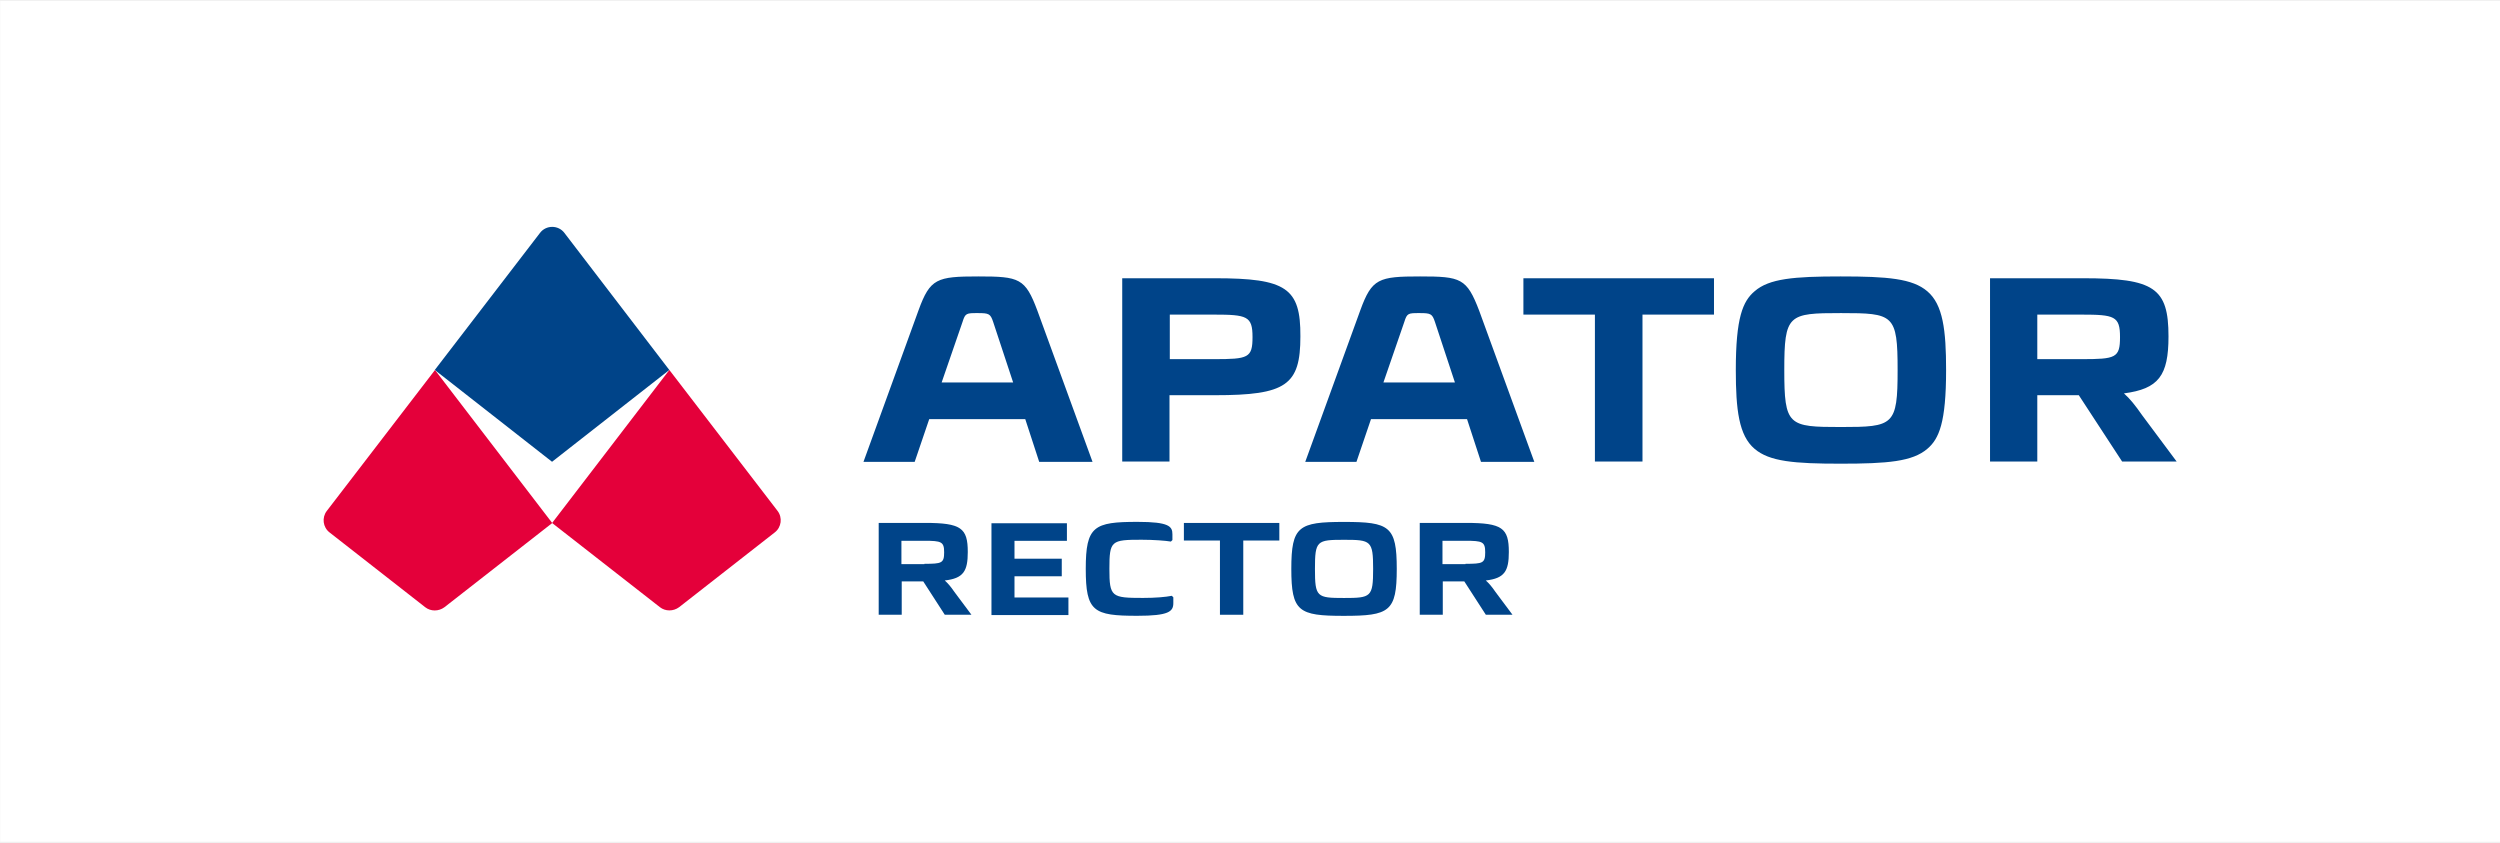
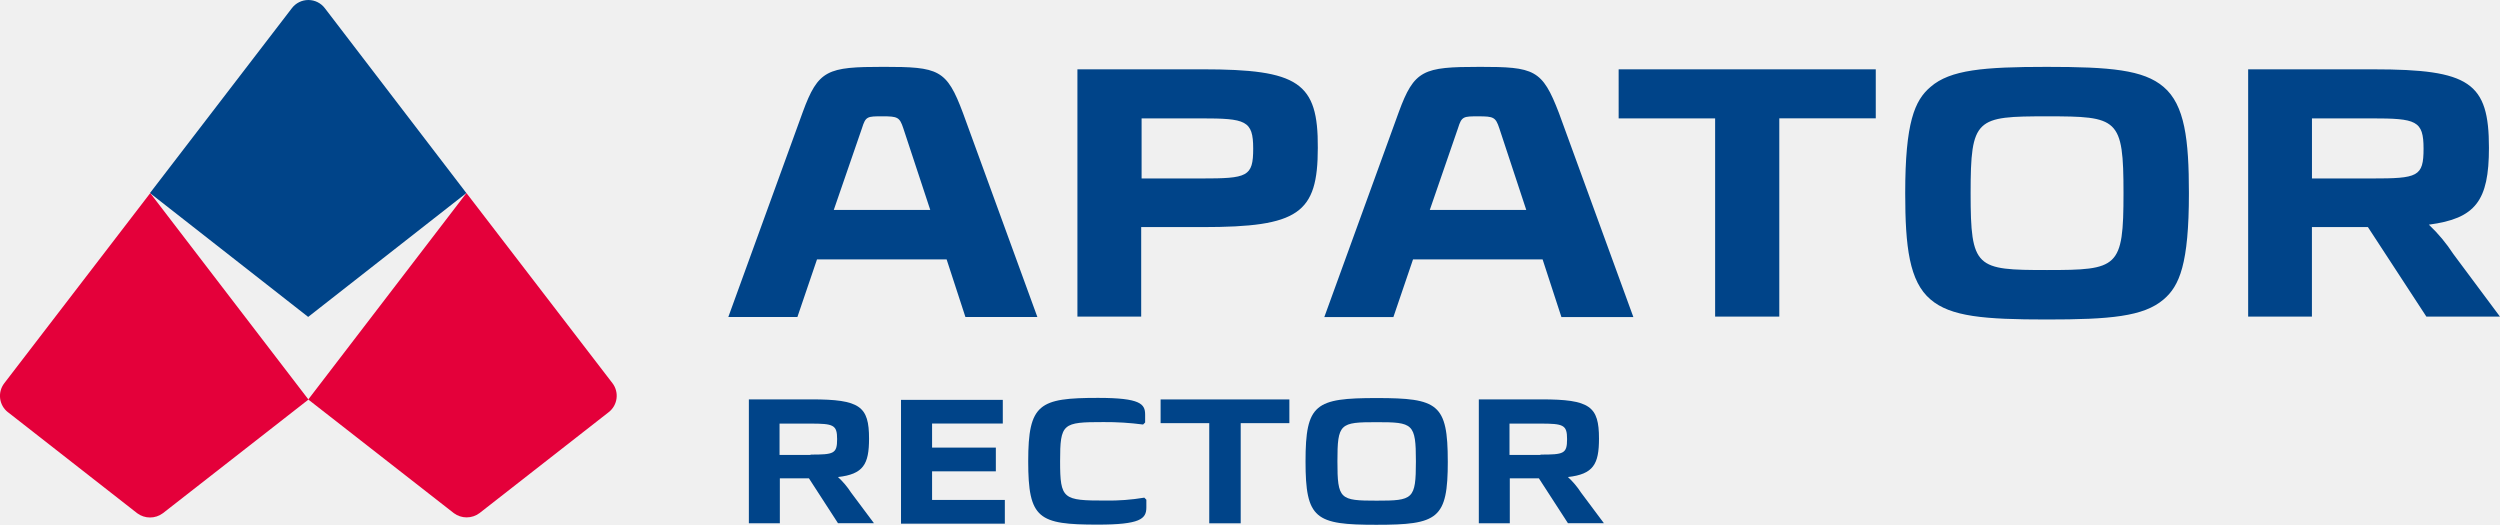
- <svg xmlns="http://www.w3.org/2000/svg" xmlns:xlink="http://www.w3.org/1999/xlink" version="1.1" id="svg48" x="0px" y="0px" viewBox="0 0 1100.1 370.8" style="enable-background:new 0 0 1100.1 370.8;" xml:space="preserve">
-   <style type="text/css">
- 	.st0{fill:#FFFFFF;}
- 	.st1{clip-path:url(#SVGID_2_);}
- 	.st2{fill:#004489;}
- 	.st3{fill:#E4003A;}
- </style>
-   <rect x="0.1" y="0.4" class="st0" width="1100" height="370" />
-   <g id="g56" transform="matrix(1.333333,0,0,-1.333333,0,337.2187)">
-     <g id="g58">
-       <g>
-         <defs>
-           <rect id="SVGID_1_" x="-88.4" y="-54.7" width="1001.9" height="337.2" />
-         </defs>
-         <clipPath id="SVGID_2_">
-           <use xlink:href="#SVGID_1_" style="overflow:visible;" />
-         </clipPath>
-         <g id="g60" class="st1">
-           <g id="g66" transform="translate(268.2957,79.4408)">
-             <path id="path68" class="st2" d="M36.8-12.6c5.7,0,6.5,0.2,6.5,3.8c0,3.5-0.9,3.8-6.6,3.8       h-7.5v-7.7H36.8z M36.4-18.4h-7.1v-11h-7.6V0.9H37c11.9,0,14.1-1.7,14.1-9.6c0-6.3-1.4-8.7-7.6-9.4c1-0.9,1.9-1.9,3.2-3.8       l5.6-7.5h-8.8L36.4-18.4z" />
-           </g>
-           <g id="g70" transform="translate(298.0131,87.1249)">
-             <path id="path72" class="st2" d="M36.8-12.6v-6h15.6v-5.8H36.8v-7h17.8v-5.8H29.2v30.3h24.9       v-5.8H36.8z" />
-           </g>
-           <g id="g74" transform="translate(350.133,89.1825)">
-             <path id="path76" class="st2" d="M36.8-12.6v-1.9L36.3-15c-1.8,0.3-5.7,0.6-9.7,0.6       c-10,0-10.6-0.3-10.6-9.6c0-9.3,0.7-9.6,11.1-9.6c4.2,0,7.5,0.3,9.5,0.7l0.5-0.5v-1.9c0-2.8-1.5-4.2-11.9-4.2       C10.7-39.5,8.2-38.1,8.2-24c0,14.1,2.7,15.5,17.1,15.5C35.7-8.5,36.8-10,36.8-12.6" />
-           </g>
-           <g id="g78" transform="translate(373.5181,87.1249)">
-             <path id="path80" class="st2" d="M36.8-12.6v-24.5h-7.7v24.5H17.2v5.8h31.5v-5.8H36.8z" />
-           </g>
-           <g id="g82" transform="translate(397.1735,77.763)">
-             <path id="path84" class="st2" d="M36.8-12.6c0-9.3,0.6-9.6,9.6-9.6c8.9,0,9.6,0.3,9.6,9.6       C56-3.3,55.3-3,46.4-3C37.4-3,36.8-3.3,36.8-12.6 M63.8-12.6c0-14.1-2.4-15.5-17.5-15.5C31.4-28.1,29-26.7,29-12.6       C29,1.5,31.4,2.9,46.4,2.9C61.4,2.9,63.8,1.5,63.8-12.6" />
-           </g>
-           <g id="g86" transform="translate(446.8608,79.4408)">
-             <path id="path88" class="st2" d="M36.8-12.6c5.7,0,6.5,0.2,6.5,3.8c0,3.5-0.9,3.8-6.6,3.8       h-7.5v-7.7H36.8z M36.4-18.4h-7.1v-11h-7.6V0.9H37c11.9,0,14.1-1.7,14.1-9.6c0-6.3-1.4-8.7-7.6-9.4c1-0.9,1.9-1.9,3.2-3.8       l5.6-7.5h-8.8L36.4-18.4z" />
-           </g>
-           <g id="g90" transform="translate(650.1689,146.9845)">
-             <path id="path92" class="st2" d="M36.8-12.6H22.2V2.1h14.5c11,0,12.8-0.5,12.8-7.4       C49.5-12.2,48.1-12.6,36.8-12.6 M56.8-31.1c-2.3,3.3-4,5.4-6,7.2c11.4,1.5,14.7,5.8,14.7,18.8c0,16-4.7,19.2-28.2,19.2H6.6       v-60.5h15.6v21.9h13.7l14.3-21.9h18L56.8-31.1z M-42.6-35c-17.4,0-18.7,0.4-18.7,18.8c0,18.4,1.3,18.8,18.7,18.8       c17.4,0,18.7-0.4,18.7-18.8C-23.9-34.5-25.2-35-42.6-35 M-42.7,14.7c-15.4,0-23.6-0.7-28.4-4.9c-3.9-3.3-6.2-8.7-6.2-26       c0-13.1,1-21.6,6.2-26c4.9-4.2,13.1-4.9,28.4-4.9c15.5,0,23.7,0.7,28.6,4.9c3.9,3.3,6.2,8.7,6.2,26c0,13.1-1,21.6-6.2,26       C-19,14-27.2,14.7-42.7,14.7 M-147.4,2.1h23.6v-48.5h15.7V2.1h23.6v12h-62.9V2.1z M-193.6-20.3l6.9,20c0.9,2.9,1.3,2.9,5,2.9       c3.7,0,4.2-0.2,5.1-2.9l6.6-20L-193.6-20.3z M-181.5,14.7c-13.7,0-15.9-0.7-19.7-11.1l-18.2-50.1h16.9l4.8,14.1h31.7l4.6-14.1       h17.6l-18.2,49.9C-166.1,14.1-168,14.7-181.5,14.7 M-249.5-12.6h-14.6V2.1h14.5c11,0,12.8-0.5,12.8-7.4       C-236.8-12.2-238.2-12.6-249.5-12.6 M-249.2,14.1h-30.6v-60.5h15.6v21.9h15c23.5,0,28.2,3.3,28.2,19.4       C-220.9,10.9-225.7,14.1-249.2,14.1 M-339.4-20.3l6.9,20c0.9,2.9,1.3,2.9,5,2.9c3.7,0,4.2-0.2,5.1-2.9l6.6-20L-339.4-20.3z        M-327.3,14.7c-13.7,0-15.9-0.7-19.7-11.1l-18.2-50.1h16.9l4.8,14.1h31.7l4.6-14.1h17.6l-18.2,49.9       C-311.8,14.1-313.7,14.7-327.3,14.7" />
-           </g>
-           <g id="g94" transform="translate(106.6925,143.4128)">
-             <path id="path96" class="st2" d="M36.8-12.6l38.7-30.3l38.7,30.3L79.6,32.6       c-2,2.7-6.1,2.7-8.1,0L36.8-12.6z" />
-           </g>
-           <g id="g98" transform="translate(71.9566,89.7959)">
-             <path id="path100" class="st3" d="M36.8-12.6l31.6-24.7c1.8-1.4,4.4-1.4,6.3,0l35.6,27.8       L71.6,41L35.9-5.5C34.2-7.7,34.6-10.9,36.8-12.6" />
-           </g>
-           <g id="g102" transform="translate(145.4093,92.9122)">
-             <path id="path104" class="st3" d="M36.8-12.6l35.6-27.8c1.8-1.4,4.4-1.4,6.3,0l31.6,24.7       c2.2,1.7,2.6,4.9,0.9,7.1L75.5,37.9L36.8-12.6z" />
-           </g>
-         </g>
-       </g>
+ <svg xmlns="http://www.w3.org/2000/svg" width="258.031" height="54.164" viewBox="0 0 258.031 54.164">
+   <defs>
+     <style>.a{fill:#004489;}.b{fill:#e4003a;}</style>
+   </defs>
+   <g transform="translate(87.595 492.383)">
+     <g transform="translate(-10.303 -451.163)">
+       <path class="a" d="M35.3,4.5c2.4,0,2.742-.084,2.742-1.6,0-1.477-.38-1.6-2.785-1.6H32.1V4.538H35.3Zm-.169,2.447h-3v4.641H28.933V-1.2h6.455c5.021,0,5.949.717,5.949,4.05,0,2.658-.591,3.671-3.207,3.966a8.23,8.23,0,0,1,1.35,1.6l2.363,3.164H38.131Z" transform="translate(-28.933 1.2)" />
+     </g>
+     <g transform="translate(5.4 -451.114)">
+       <path class="a" d="M42.14,11.6v2.532h6.582v2.447H42.14v2.953h7.51v2.447H38.933V9.2H49.439v2.447h-7.3Z" transform="translate(-38.933 -9.2)" />
+     </g>
+     <g transform="translate(18.53 -451.307)">
+       <path class="a" d="M23,13.063v.8l-.211.211a29.694,29.694,0,0,0-4.093-.253c-4.219,0-4.472.127-4.472,4.05s.3,4.05,4.683,4.05a22.15,22.15,0,0,0,4.008-.3l.211.211v.8c0,1.181-.633,1.772-5.021,1.772-6.118,0-7.173-.591-7.173-6.54s1.139-6.54,7.215-6.54c4.388,0,4.852.633,4.852,1.73" transform="translate(-10.933 -11.333)" />
+     </g>
+     <g transform="translate(32.194 -451.156)">
+       <path class="a" d="M31.2,11.514V21.851H27.954V11.514H22.933V9.067h13.29v2.447H31.2Z" transform="translate(-22.933 -9.067)" />
+     </g>
+     <g transform="translate(47.153 -451.299)">
+       <path class="a" d="M41.958,2.673c0,3.924.253,4.05,4.05,4.05,3.755,0,4.05-.127,4.05-4.05s-.3-4.05-4.05-4.05c-3.8,0-4.05.127-4.05,4.05m11.392,0c0,5.949-1.013,6.54-7.384,6.54-6.287,0-7.3-.591-7.3-6.54s1.013-6.54,7.341-6.54,7.341.591,7.341,6.54" transform="translate(-38.667 3.867)" />
+     </g>
+     <g transform="translate(65.037 -451.163)">
+       <path class="a" d="M35.3,4.5c2.4,0,2.742-.084,2.742-1.6,0-1.477-.38-1.6-2.785-1.6H32.1V4.538H35.3Zm-.169,2.447h-3v4.641H28.933V-1.2h6.455c5.021,0,5.949.717,5.949,4.05,0,2.658-.591,3.671-3.207,3.966a8.23,8.23,0,0,1,1.35,1.6l2.363,3.164H38.131Z" transform="translate(-28.933 1.2)" />
+     </g>
+     <g transform="translate(-12.424 -485.483)">
+       <path class="a" d="M-317.32-8.082h-6.16v-6.2h6.118c4.641,0,5.4.211,5.4,3.122s-.591,3.08-5.358,3.08m8.438,7.806a16.79,16.79,0,0,0-2.531-3.038c4.81-.633,6.2-2.447,6.2-7.932,0-6.751-1.983-8.1-11.9-8.1h-12.953V6.179h6.582v-9.24h5.78l6.033,9.24h7.595Zm-41.939,1.645c-7.341,0-7.89-.169-7.89-7.932s.548-7.932,7.89-7.932,7.89.169,7.89,7.932c0,7.721-.548,7.932-7.89,7.932m-.042-20.969c-6.5,0-9.957.3-11.983,2.067-1.645,1.392-2.616,3.671-2.616,10.97,0,5.527.422,9.113,2.616,10.97,2.067,1.772,5.527,2.067,11.983,2.067,6.54,0,10-.3,12.067-2.067,1.645-1.392,2.616-3.671,2.616-10.97,0-5.527-.422-9.113-2.616-10.97-2.067-1.772-5.527-2.067-12.067-2.067m-44.175,5.316h9.957V6.179h6.624V-14.284h9.957v-5.063h-26.539Zm-19.493,9.451,2.911-8.438c.38-1.224.549-1.224,2.11-1.224s1.772.084,2.152,1.224l2.785,8.438Zm5.105-14.767c-5.78,0-6.708.3-8.312,4.683l-7.679,21.138h7.13l2.025-5.949h13.375l1.941,5.949h7.426L-401.2-14.832c-1.73-4.515-2.531-4.768-8.227-4.768M-438.116-8.082h-6.16v-6.2h6.118c4.641,0,5.4.211,5.4,3.122s-.591,3.08-5.358,3.08m.127-11.265H-450.9V6.179h6.582v-9.24h6.329c9.915,0,11.9-1.392,11.9-8.185.042-6.751-1.983-8.1-11.9-8.1M-476.047-4.833l2.911-8.438c.38-1.224.548-1.224,2.11-1.224s1.772.084,2.152,1.224l2.785,8.438Zm5.105-14.767c-5.78,0-6.708.3-8.312,4.683l-7.679,21.138h7.13l2.025-5.949H-464.4l1.941,5.949h7.426l-7.679-21.054c-1.688-4.515-2.489-4.768-8.227-4.768" transform="translate(486.932 19.6)" />
+     </g>
+     <g transform="translate(-72.116 -492.383)">
+       <path class="a" d="M49.067-26.241,65.395-13.457,81.723-26.241l-14.6-19.071a2.136,2.136,0,0,0-3.418,0Z" transform="translate(-49.067 46.167)" />
+     </g>
+     <g transform="translate(-87.595 -472.451)">
+       <path class="b" d="M47.287-32.052,60.619-21.63a2.215,2.215,0,0,0,2.658,0L78.3-33.36,61.969-54.667,46.907-35.047a2.143,2.143,0,0,0,.38,3" transform="translate(-46.463 54.667)" />
+     </g>
+     <g transform="translate(-55.78 -472.458)">
+       <path class="b" d="M49.067-29.226,64.087-17.5a2.215,2.215,0,0,0,2.658,0L80.078-27.918a2.143,2.143,0,0,0,.38-3L65.395-50.533Z" transform="translate(-49.067 50.533)" />
    </g>
  </g>
</svg>
